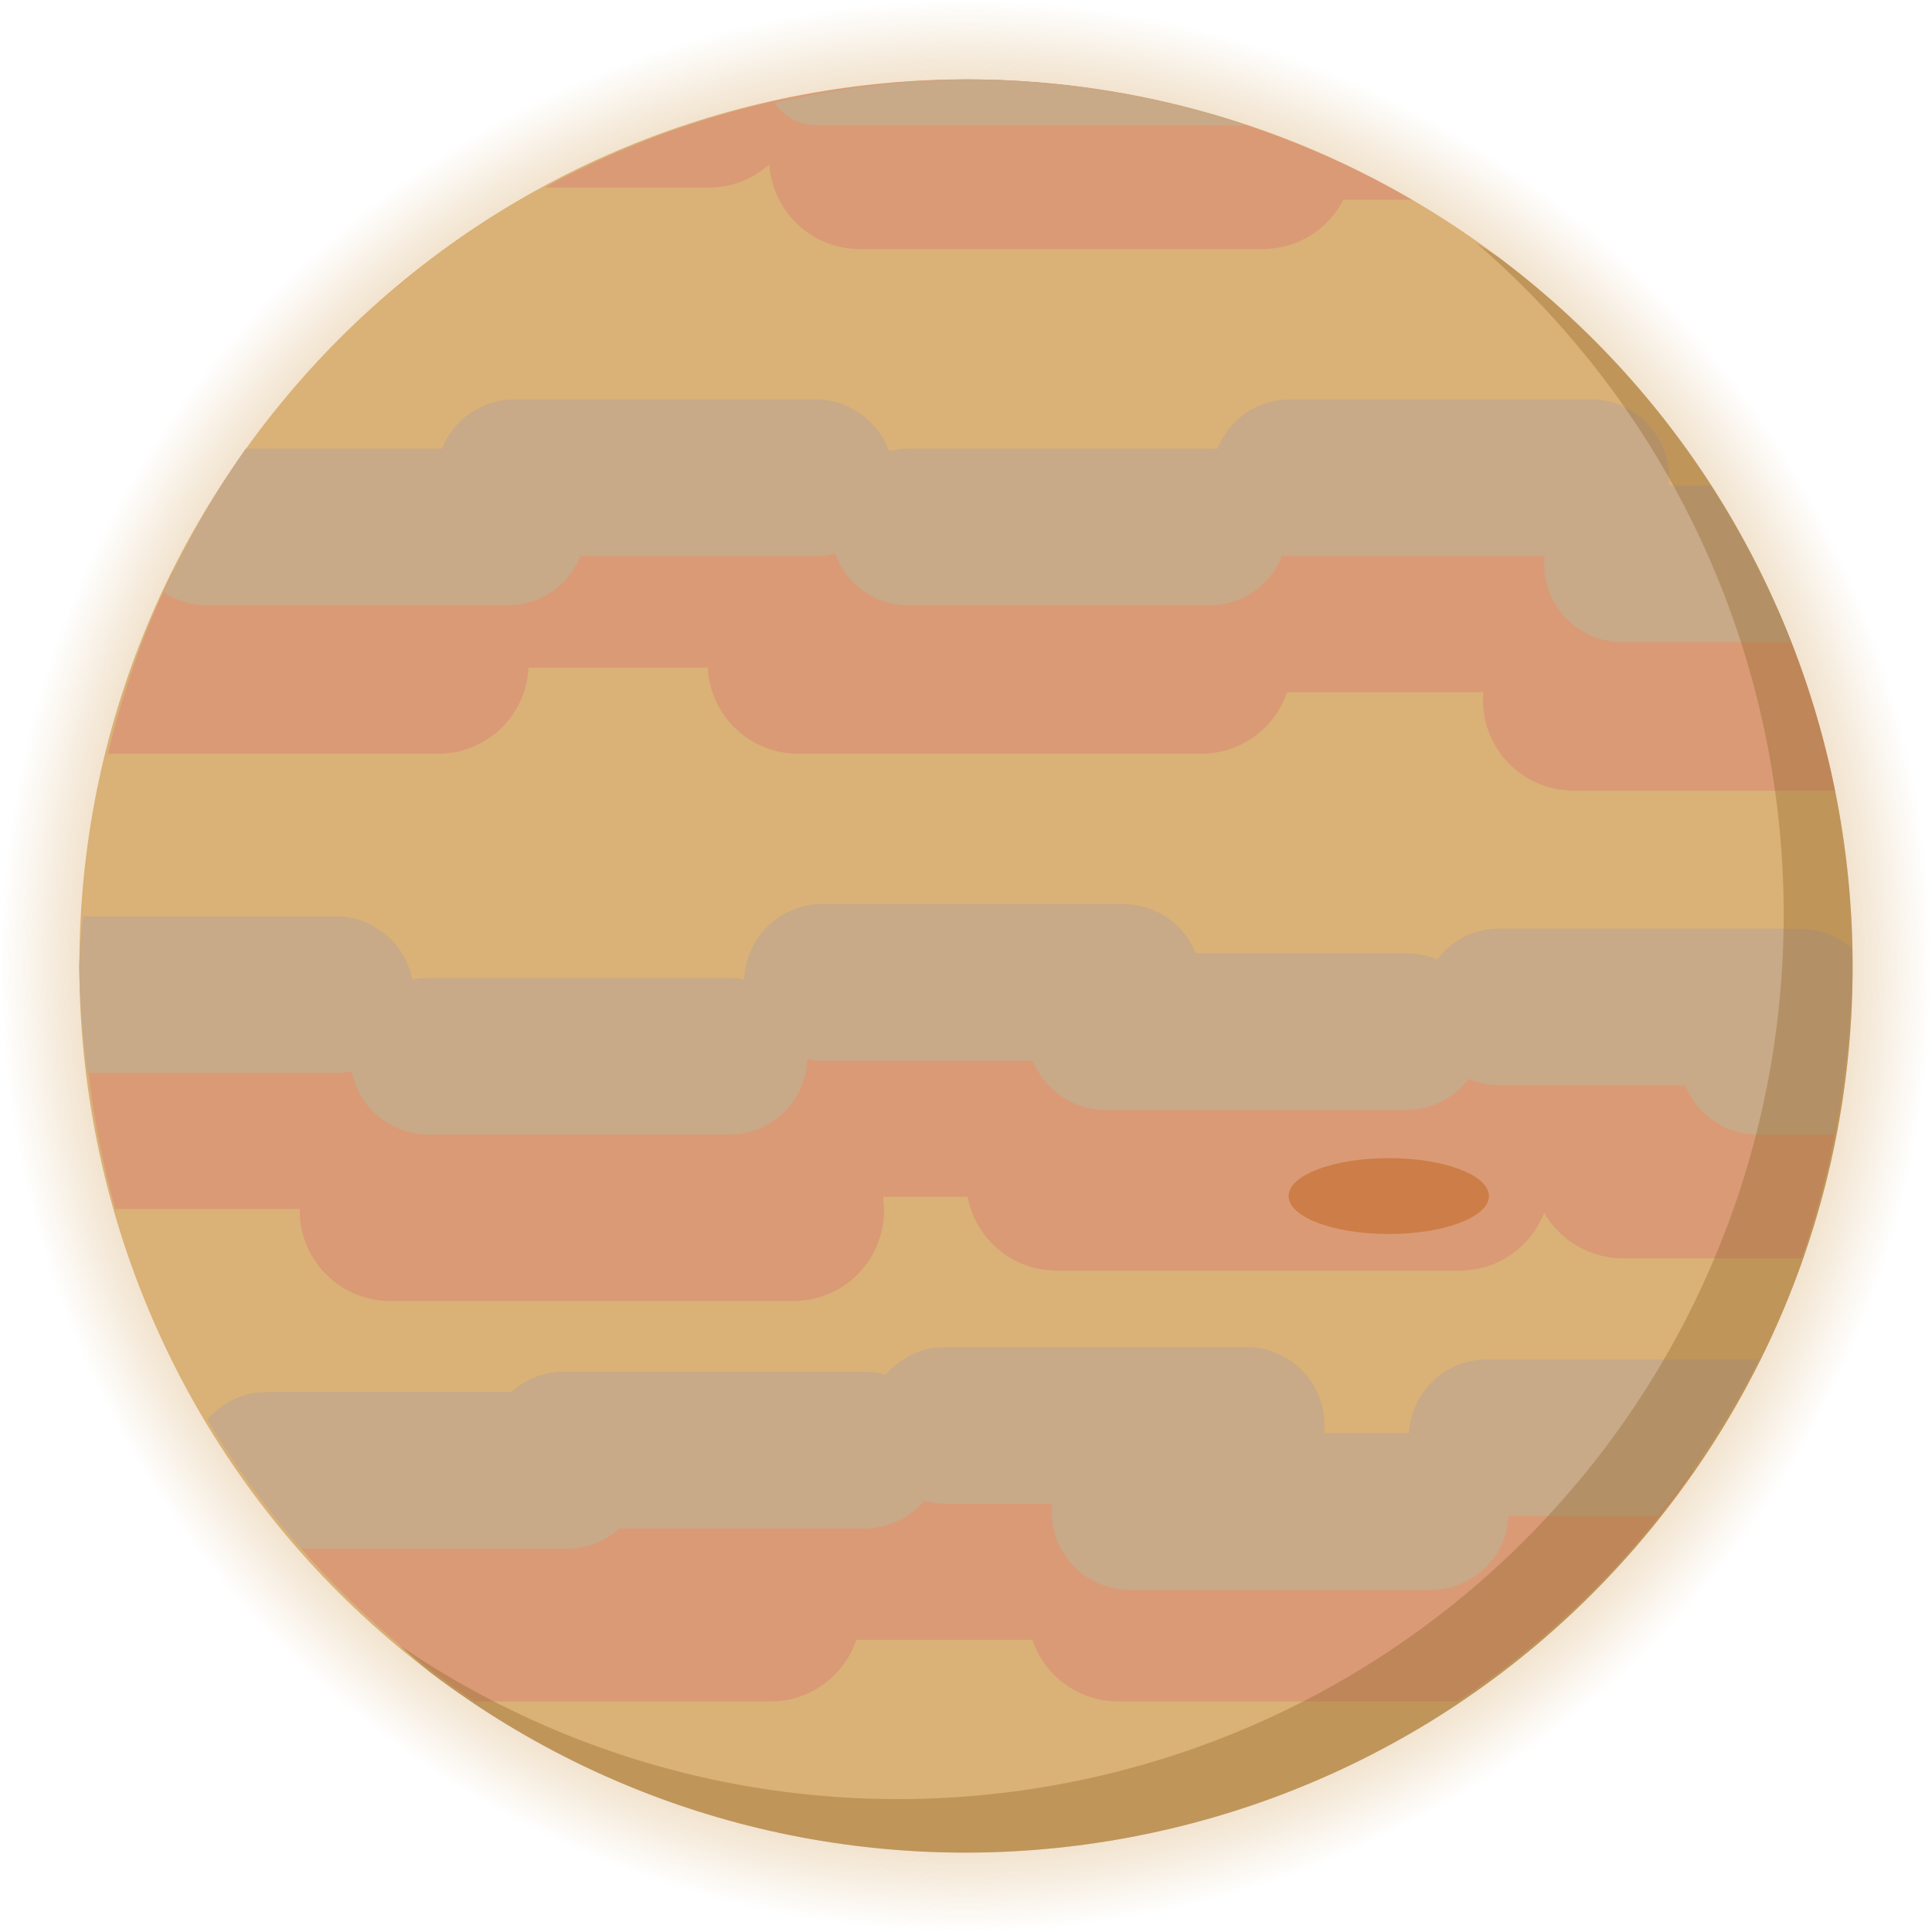
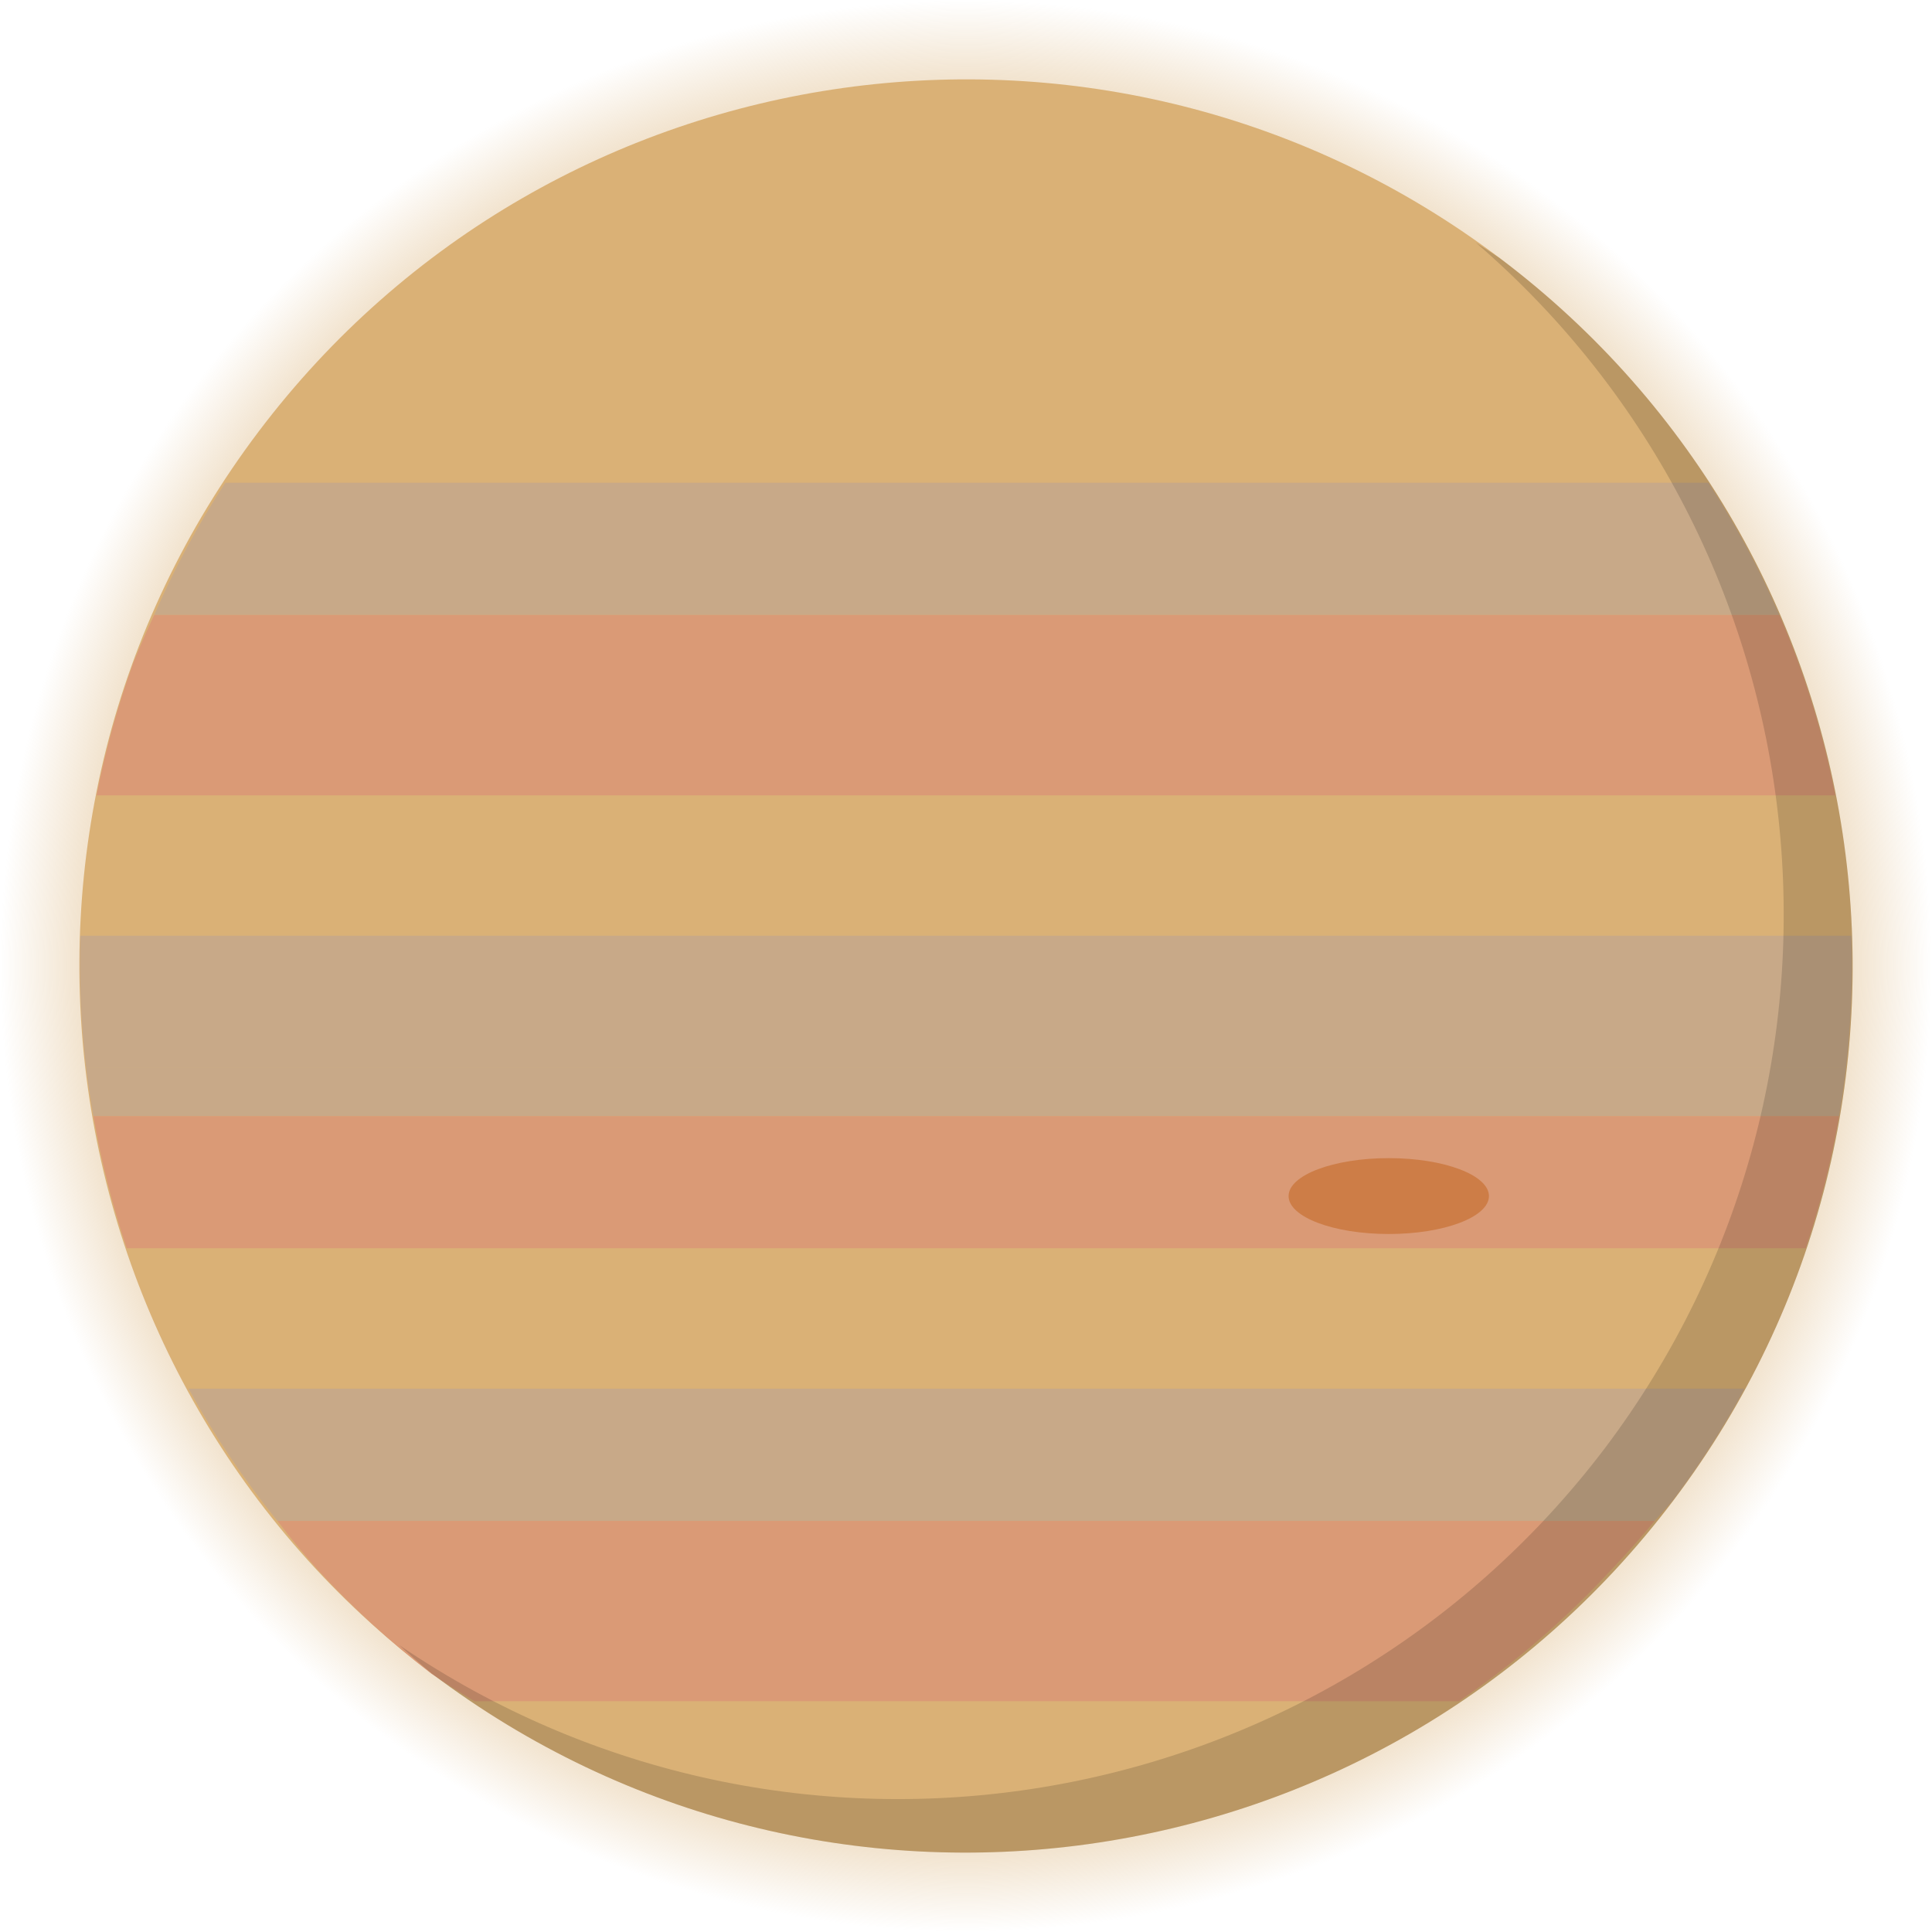
<svg xmlns="http://www.w3.org/2000/svg" xmlns:xlink="http://www.w3.org/1999/xlink" width="200" height="200" viewBox="0 0 52.917 52.917" version="1.1" id="svg1">
  <defs id="defs1">
    <linearGradient id="linearGradient35">
      <stop style="stop-color:#dab176;stop-opacity:1;" offset="0.77" id="stop35" />
      <stop style="stop-color:#dab176;stop-opacity:0;" offset="1" id="stop36" />
    </linearGradient>
    <radialGradient xlink:href="#linearGradient35" id="radialGradient36" cx="26.458" cy="26.458" fx="26.458" fy="26.458" r="20.766" gradientUnits="userSpaceOnUse" gradientTransform="matrix(1.274132,0,0,1.274132,-7.253082,-7.253082)" />
  </defs>
  <g id="layer1">
    <circle style="fill:url(#radialGradient36);fill-opacity:1;stroke-width:0.11" id="circle35" cx="26.458" cy="26.458" r="26.458" />
    <circle style="fill:#dab176;fill-opacity:1;stroke-width:0.101" id="path1" cx="37.059" cy="5.172" r="24.283" transform="rotate(37.05439)" />
    <g id="g30" transform="matrix(1.274132,0,0,1.274132,-7.253082,-7.253082)" style="display:inline">
-       <path d="m 45.329,28.839 h -0.175 c -0.323,-0.629 -0.977,-1.058 -1.735,-1.058 h -8.659 c -0.861,0 -1.586,0.553 -1.847,1.323 h -1.336 c -0.17,-0.906 -0.96,-1.587 -1.917,-1.587 h -8.659 c -1.081,0 -1.951,0.87 -1.951,1.951 0,0.099 0.009,0.195 0.023,0.289 h -1.486 c 1.04e-4,-0.008 10e-4,-0.016 10e-4,-0.025 0,-1.081 -0.87,-1.951 -1.951,-1.951 H 7.504 a 19.058,19.058 0 0 0 0.67,3.903 h 3.963 c -1.08e-4,0.009 -0.002,0.017 -0.002,0.025 0,1.081 0.87,1.951 1.951,1.951 h 8.659 c 1.081,0 1.951,-0.87 1.951,-1.951 0,-0.099 -0.009,-0.195 -0.023,-0.29 h 1.82 c 0.17,0.906 0.96,1.587 1.917,1.587 h 8.659 c 0.832,0 1.537,-0.516 1.818,-1.245 0.336,0.587 0.966,0.981 1.693,0.981 h 3.84 a 19.058,19.058 0 0 0 0.908,-3.903 z" style="fill:#da9a76;stroke-width:0.079" id="path9" />
-       <path d="m 42.094,37.306 h -4.953 c -0.759,0 -1.412,0.429 -1.735,1.058 H 32.036 C 31.776,37.594 31.05,37.042 30.189,37.042 H 21.53 c -0.861,0 -1.586,0.553 -1.847,1.323 H 13.593 c -0.564,0 -1.067,0.241 -1.422,0.621 a 19.058,19.058 0 0 0 3.722,3.282 h 6.359 c 0.861,0 1.586,-0.552 1.847,-1.323 h 3.787 c 0.261,0.77 0.986,1.323 1.847,1.323 h 7.291 a 19.058,19.058 0 0 0 5.07,-4.961 z" style="fill:#da9a76;stroke-width:0.079" id="path12" />
-       <path d="m 43.902,18.785 h -1.715 c 0.005,-0.055 0.008,-0.109 0.008,-0.165 0,-1.081 -0.87,-1.951 -1.951,-1.951 h -8.659 c -0.861,0 -1.586,0.552 -1.847,1.323 h -3.158 c -0.052,-1.034 -0.899,-1.852 -1.947,-1.852 h -8.659 c -1.048,0 -1.895,0.818 -1.947,1.852 H 9.4 a 19.058,19.058 0 0 0 -1.386,3.903 h 7.094 c 1.048,0 1.895,-0.818 1.947,-1.852 h 3.852 c 0.052,1.034 0.899,1.852 1.947,1.852 h 8.659 c 0.861,0 1.586,-0.552 1.847,-1.323 h 4.22 c -0.005,0.055 -0.008,0.109 -0.008,0.165 0,1.081 0.87,1.951 1.951,1.951 h 5.614 a 19.058,19.058 0 0 0 -1.234,-3.903 z" style="fill:#da9a76;stroke-width:0.079" id="path6" />
-       <path d="M 36.044,9.988 A 19.058,19.058 0 0 0 26.458,7.4 19.058,19.058 0 0 0 17.405,9.723 h 3.524 c 0.502,0 0.957,-0.189 1.302,-0.499 0.067,1.02 0.908,1.822 1.945,1.822 h 8.659 c 0.759,0 1.412,-0.429 1.735,-1.058 z" style="fill:#da9a76;stroke-width:0.079" id="path4" />
-       <path d="M 43.509,34.917 H 37.661 c -0.9,0 -1.629,0.7 -1.679,1.587 h -1.825 c 0.005,-0.055 0.008,-0.111 0.008,-0.168 0,-0.933 -0.751,-1.684 -1.684,-1.684 h -6.462 c -0.516,0 -0.975,0.23 -1.284,0.593 -0.145,-0.041 -0.298,-0.064 -0.457,-0.064 h -6.462 c -0.436,0 -0.831,0.165 -1.129,0.435 h -5.261 c -0.515,0 -0.969,0.233 -1.277,0.595 a 19.058,19.058 0 0 0 2.021,2.773 h 5.717 c 0.436,0 0.831,-0.165 1.129,-0.435 h 5.261 c 0.516,0 0.976,-0.23 1.284,-0.593 0.145,0.041 0.298,0.064 0.456,0.064 h 2.293 c -0.005,0.055 -0.009,0.111 -0.009,0.168 0,0.933 0.751,1.684 1.684,1.684 h 6.462 c 0.9,0 1.629,-0.7 1.679,-1.587 h 3.201 a 19.058,19.058 0 0 0 2.18,-3.368 z" style="fill:#c8a988;stroke-width:0.079" id="path24" />
-       <path d="m 45.5,26.079 c -0.296,-0.262 -0.685,-0.423 -1.113,-0.423 h -6.462 c -0.549,0 -1.033,0.261 -1.34,0.665 -0.204,-0.087 -0.428,-0.135 -0.665,-0.135 H 31.399 C 31.151,25.565 30.546,25.128 29.835,25.128 H 23.373 c -0.911,0 -1.647,0.717 -1.681,1.619 -0.105,-0.02 -0.213,-0.032 -0.324,-0.032 h -6.462 c -0.121,0 -0.239,0.013 -0.352,0.037 -0.15,-0.777 -0.831,-1.36 -1.653,-1.36 H 7.477 a 19.058,19.058 0 0 0 -0.083,1.058 19.058,19.058 0 0 0 0.182,2.31 h 5.326 c 0.121,0 0.239,-0.013 0.352,-0.037 0.15,0.777 0.83,1.36 1.653,1.36 h 6.462 c 0.911,0 1.647,-0.717 1.681,-1.619 0.105,0.02 0.213,0.032 0.324,0.032 h 4.522 c 0.248,0.621 0.852,1.058 1.564,1.058 h 6.462 c 0.549,0 1.033,-0.261 1.34,-0.665 0.204,0.087 0.428,0.135 0.665,0.135 h 3.993 c 0.248,0.621 0.852,1.058 1.564,1.058 h 1.637 a 19.058,19.058 0 0 0 0.391,-3.633 19.058,19.058 0 0 0 -0.01,-0.371 z" style="fill:#c8a988;stroke-width:0.079" id="path21" />
-       <path d="m 42.472,16.132 h -0.907 c 0.005,-0.055 0.008,-0.111 0.008,-0.168 0,-0.933 -0.751,-1.684 -1.684,-1.684 h -6.462 c -0.715,0 -1.321,0.441 -1.567,1.067 h -5.17e-4 c -0.057,-0.006 -0.115,-0.009 -0.173,-0.009 h -6.462 c -0.146,0 -0.287,0.02 -0.422,0.055 -0.233,-0.65 -0.851,-1.113 -1.583,-1.113 h -6.462 c -0.711,0 -1.316,0.437 -1.564,1.058 h -4.217 a 19.058,19.058 0 0 0 -1.766,3.087 c 0.267,0.177 0.587,0.281 0.933,0.281 h 6.462 c 0.711,0 1.316,-0.437 1.564,-1.058 h 5.051 c 0.146,0 0.287,-0.02 0.422,-0.055 0.233,0.65 0.851,1.113 1.583,1.113 h 6.462 c 0.715,0 1.321,-0.441 1.567,-1.067 0.057,0.006 0.115,0.009 0.174,0.009 h 5.468 c -0.005,0.055 -0.009,0.111 -0.009,0.168 0,0.933 0.751,1.684 1.684,1.684 h 3.623 a 19.058,19.058 0 0 0 -1.722,-3.368 z" style="fill:#c8a988;stroke-width:0.079" id="path18" />
-       <path d="M 32.501,8.389 A 19.058,19.058 0 0 0 26.458,7.4 19.058,19.058 0 0 0 22.337,7.9 c 0.202,0.295 0.54,0.489 0.927,0.489 z" style="fill:#c8a988;stroke-width:0.079" id="path31" />
-       <rect style="display:none;fill:#da9a76;fill-opacity:1;stroke-width:0.079" id="rect34" width="9.223" height="3.159" x="22.848" y="37.415" ry="1.122" />
+       <path d="m 42.417,16.07 h -31.881 a 19.058,19.058 0 0 0 -1.528,2.843 H 43.944 a 19.058,19.058 0 0 0 -1.527,-2.843 z" style="display:inline;fill:#c8a988;stroke-width:0.415;stroke-linecap:round" id="path58" />
+       <path id="path62" style="display:inline;fill:#da9a76;stroke-width:0.415;stroke-linecap:round" d="m 9.008,18.913 a 19.058,19.058 0 0 0 -0.451,1.034 19.058,19.058 0 0 0 -0.789,2.843 H 45.146 a 19.058,19.058 0 0 0 -0.789,-2.843 19.058,19.058 0 0 0 -0.414,-1.034 z" />
+       <path d="M 45.227,29.684 H 7.701 a 19.058,19.058 0 0 0 0.716,2.843 H 44.509 a 19.058,19.058 0 0 0 0.718,-2.843 z" style="display:inline;fill:#da9a76;stroke-width:0.415;stroke-linecap:round" id="path69" />
+       <path d="M 45.374,28.65 H 7.543 a 19.058,19.058 0 0 0 0.157,1.034 H 45.227 a 19.058,19.058 0 0 0 0.148,-1.034 z" style="display:inline;fill:#c8a988;stroke-width:0.415;stroke-linecap:round" id="path67" />
+       <path d="M 45.492,25.807 H 7.42 a 19.058,19.058 0 0 0 0.124,2.843 H 45.374 a 19.058,19.058 0 0 0 0.118,-2.843 z" style="display:inline;fill:#c8a988;stroke-width:0.415;stroke-linecap:round" id="path65" />
+       <path d="M 43.195,35.544 H 9.747 a 19.058,19.058 0 0 0 1.909,2.843 h 29.605 a 19.058,19.058 0 0 0 0.394,-0.445 19.058,19.058 0 0 0 1.54,-2.398 z" style="display:inline;fill:#c8a988;stroke-width:0.415;stroke-linecap:round" id="path72" />
+       <path id="path76" style="display:inline;fill:#da9a76;stroke-width:0.415;stroke-linecap:round" d="m 11.656,38.387 a 19.058,19.058 0 0 0 0.851,1.034 19.058,19.058 0 0 0 2.455,2.247 19.058,19.058 0 0 0 0.933,0.596 h 21.156 a 19.058,19.058 0 0 0 3.294,-2.843 19.058,19.058 0 0 0 0.917,-1.034 z" />
    </g>
    <ellipse style="display:inline;fill:#cd7d47;fill-opacity:1;stroke-width:0.107" id="path32" cx="38.038" cy="32.76" rx="2.744" ry="1.039" />
-     <path d="M 40.424,6.647 A 24.283,24.283 0 0 1 43.955,39.669 24.283,24.283 0 0 1 10.936,45.06 24.283,24.283 0 0 0 11.826,45.838 24.283,24.283 0 0 0 45.838,41.091 24.283,24.283 0 0 0 41.091,7.079 24.283,24.283 0 0 0 40.424,6.647 Z" style="fill:#8c6226;fill-opacity:0.35;stroke-width:0.101" id="path38" />
+     <path d="M 40.424,6.647 A 24.283,24.283 0 0 1 43.955,39.669 24.283,24.283 0 0 1 10.936,45.06 24.283,24.283 0 0 0 11.826,45.838 24.283,24.283 0 0 0 45.838,41.091 24.283,24.283 0 0 0 41.091,7.079 24.283,24.283 0 0 0 40.424,6.647 Z" style="fill:#000000;fill-opacity:0.15;stroke-width:0.101" id="path38" />
  </g>
</svg>
